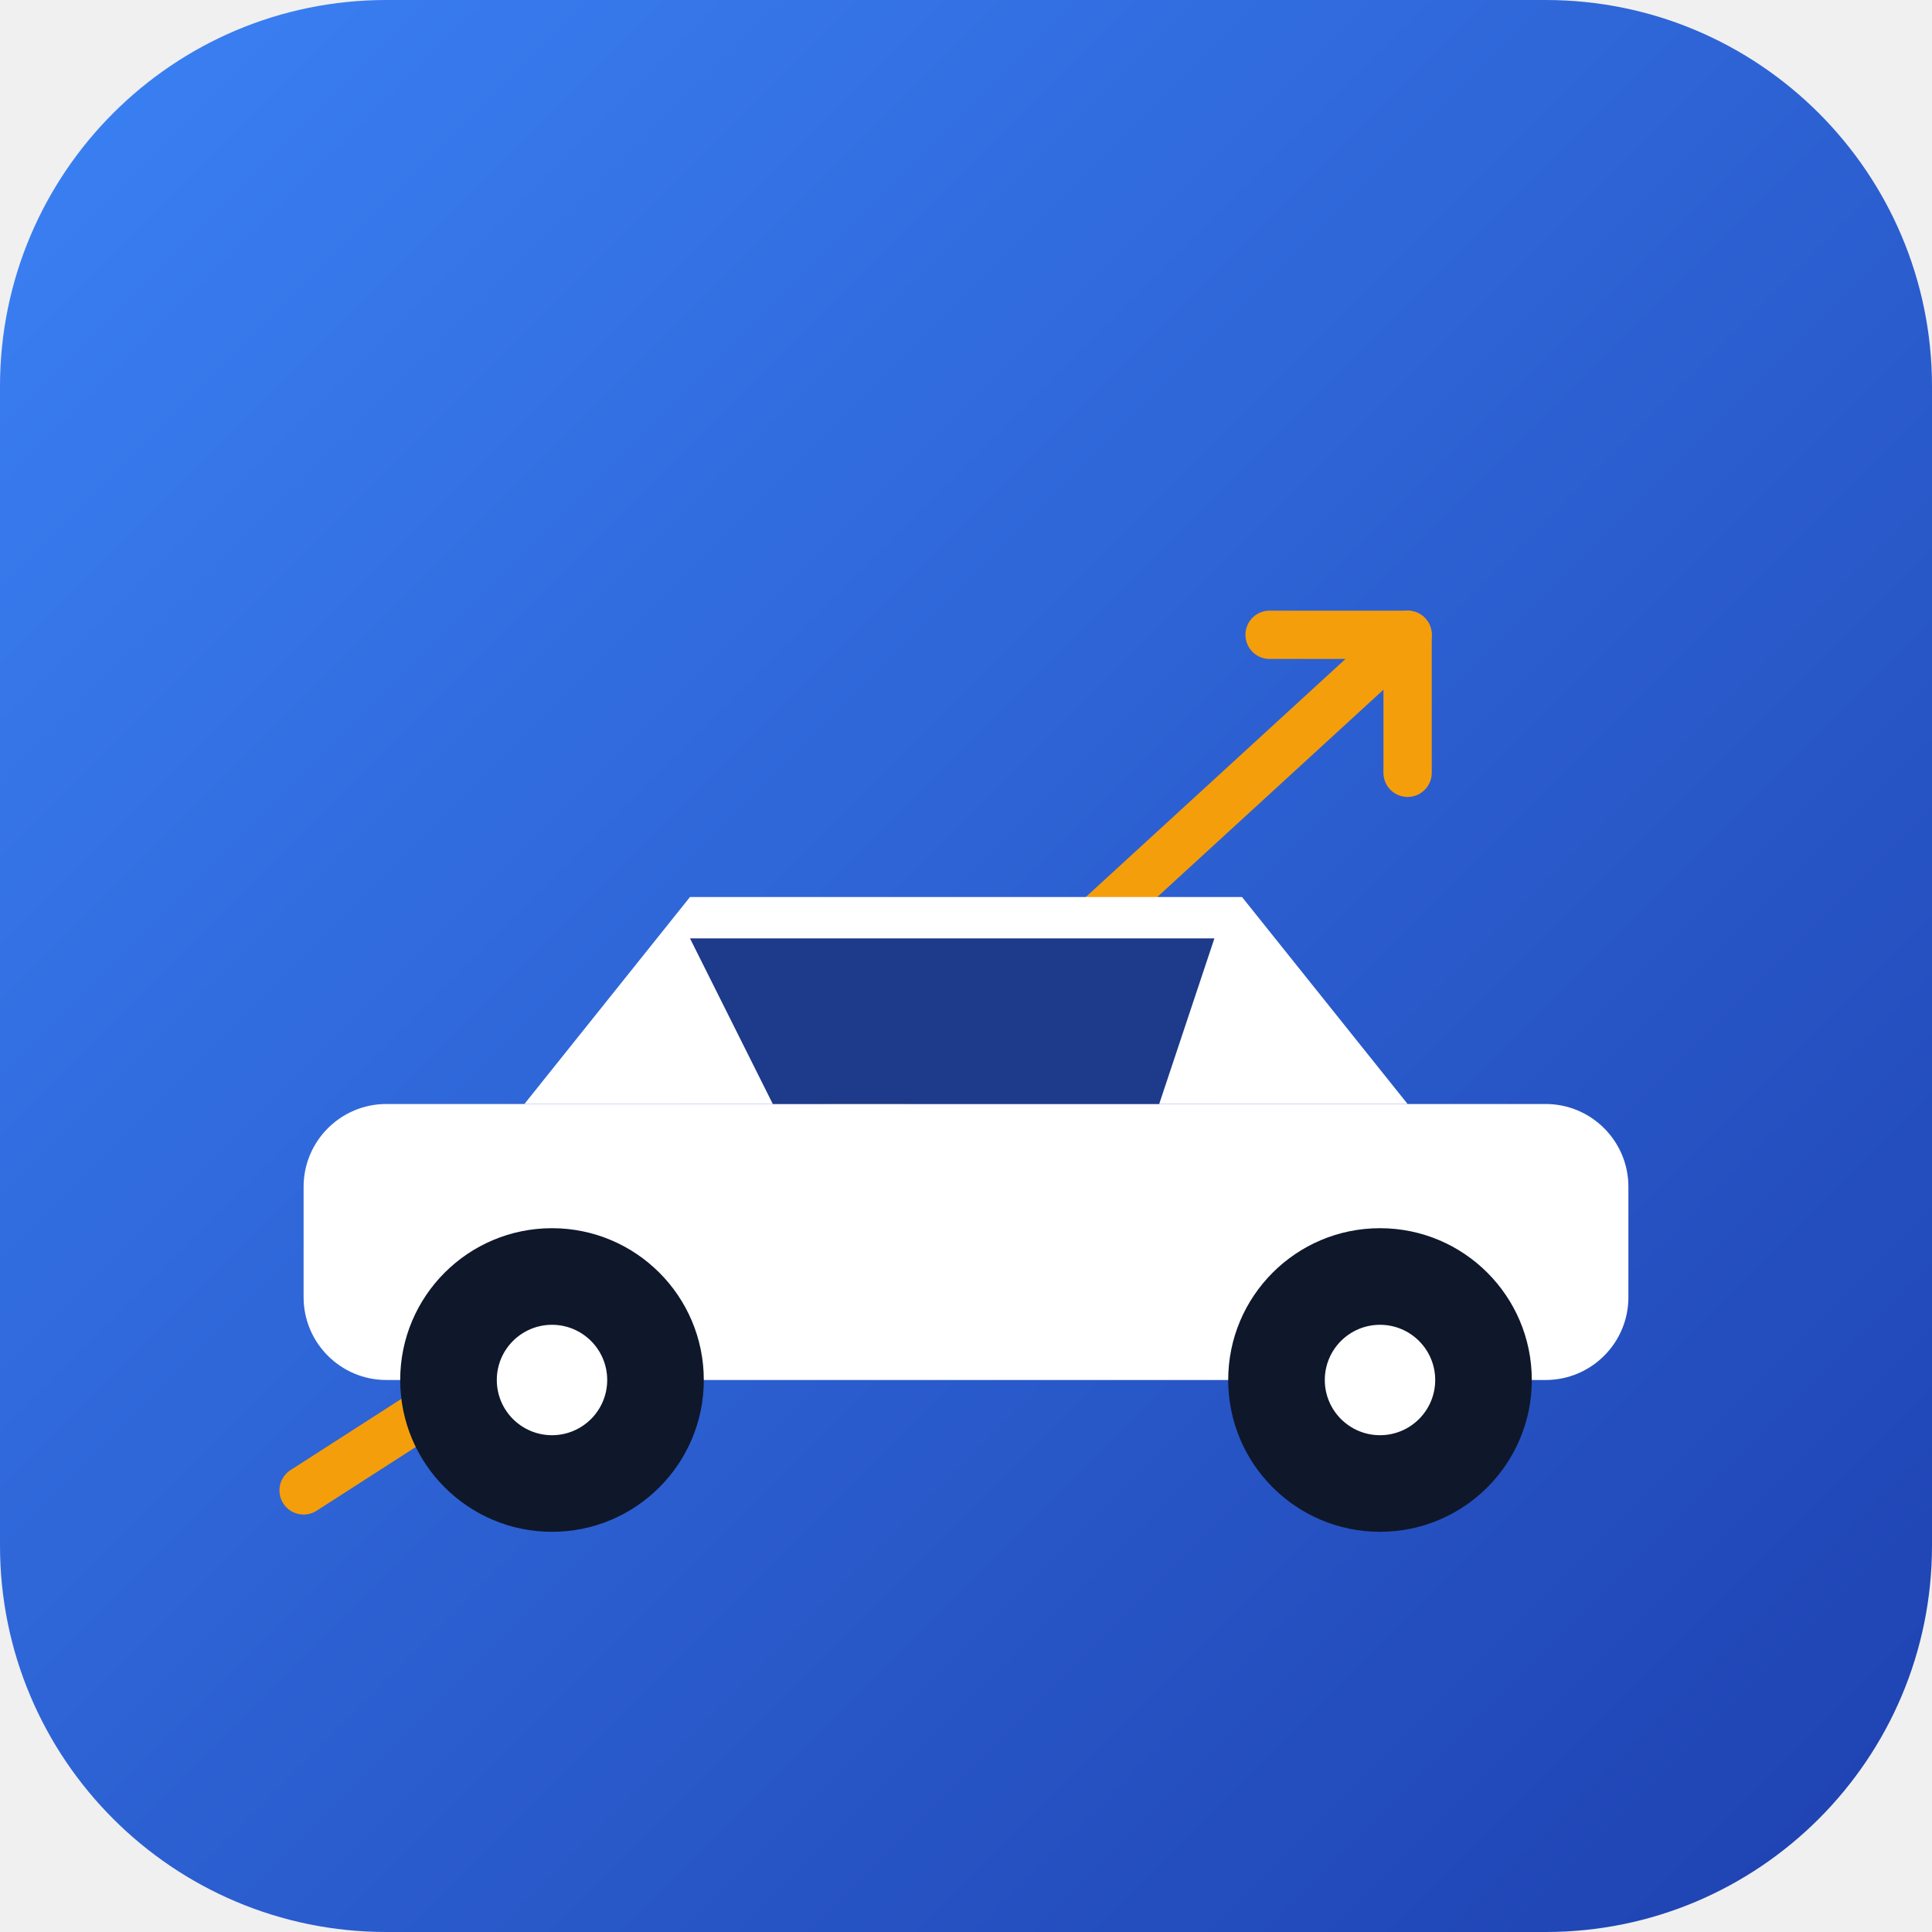
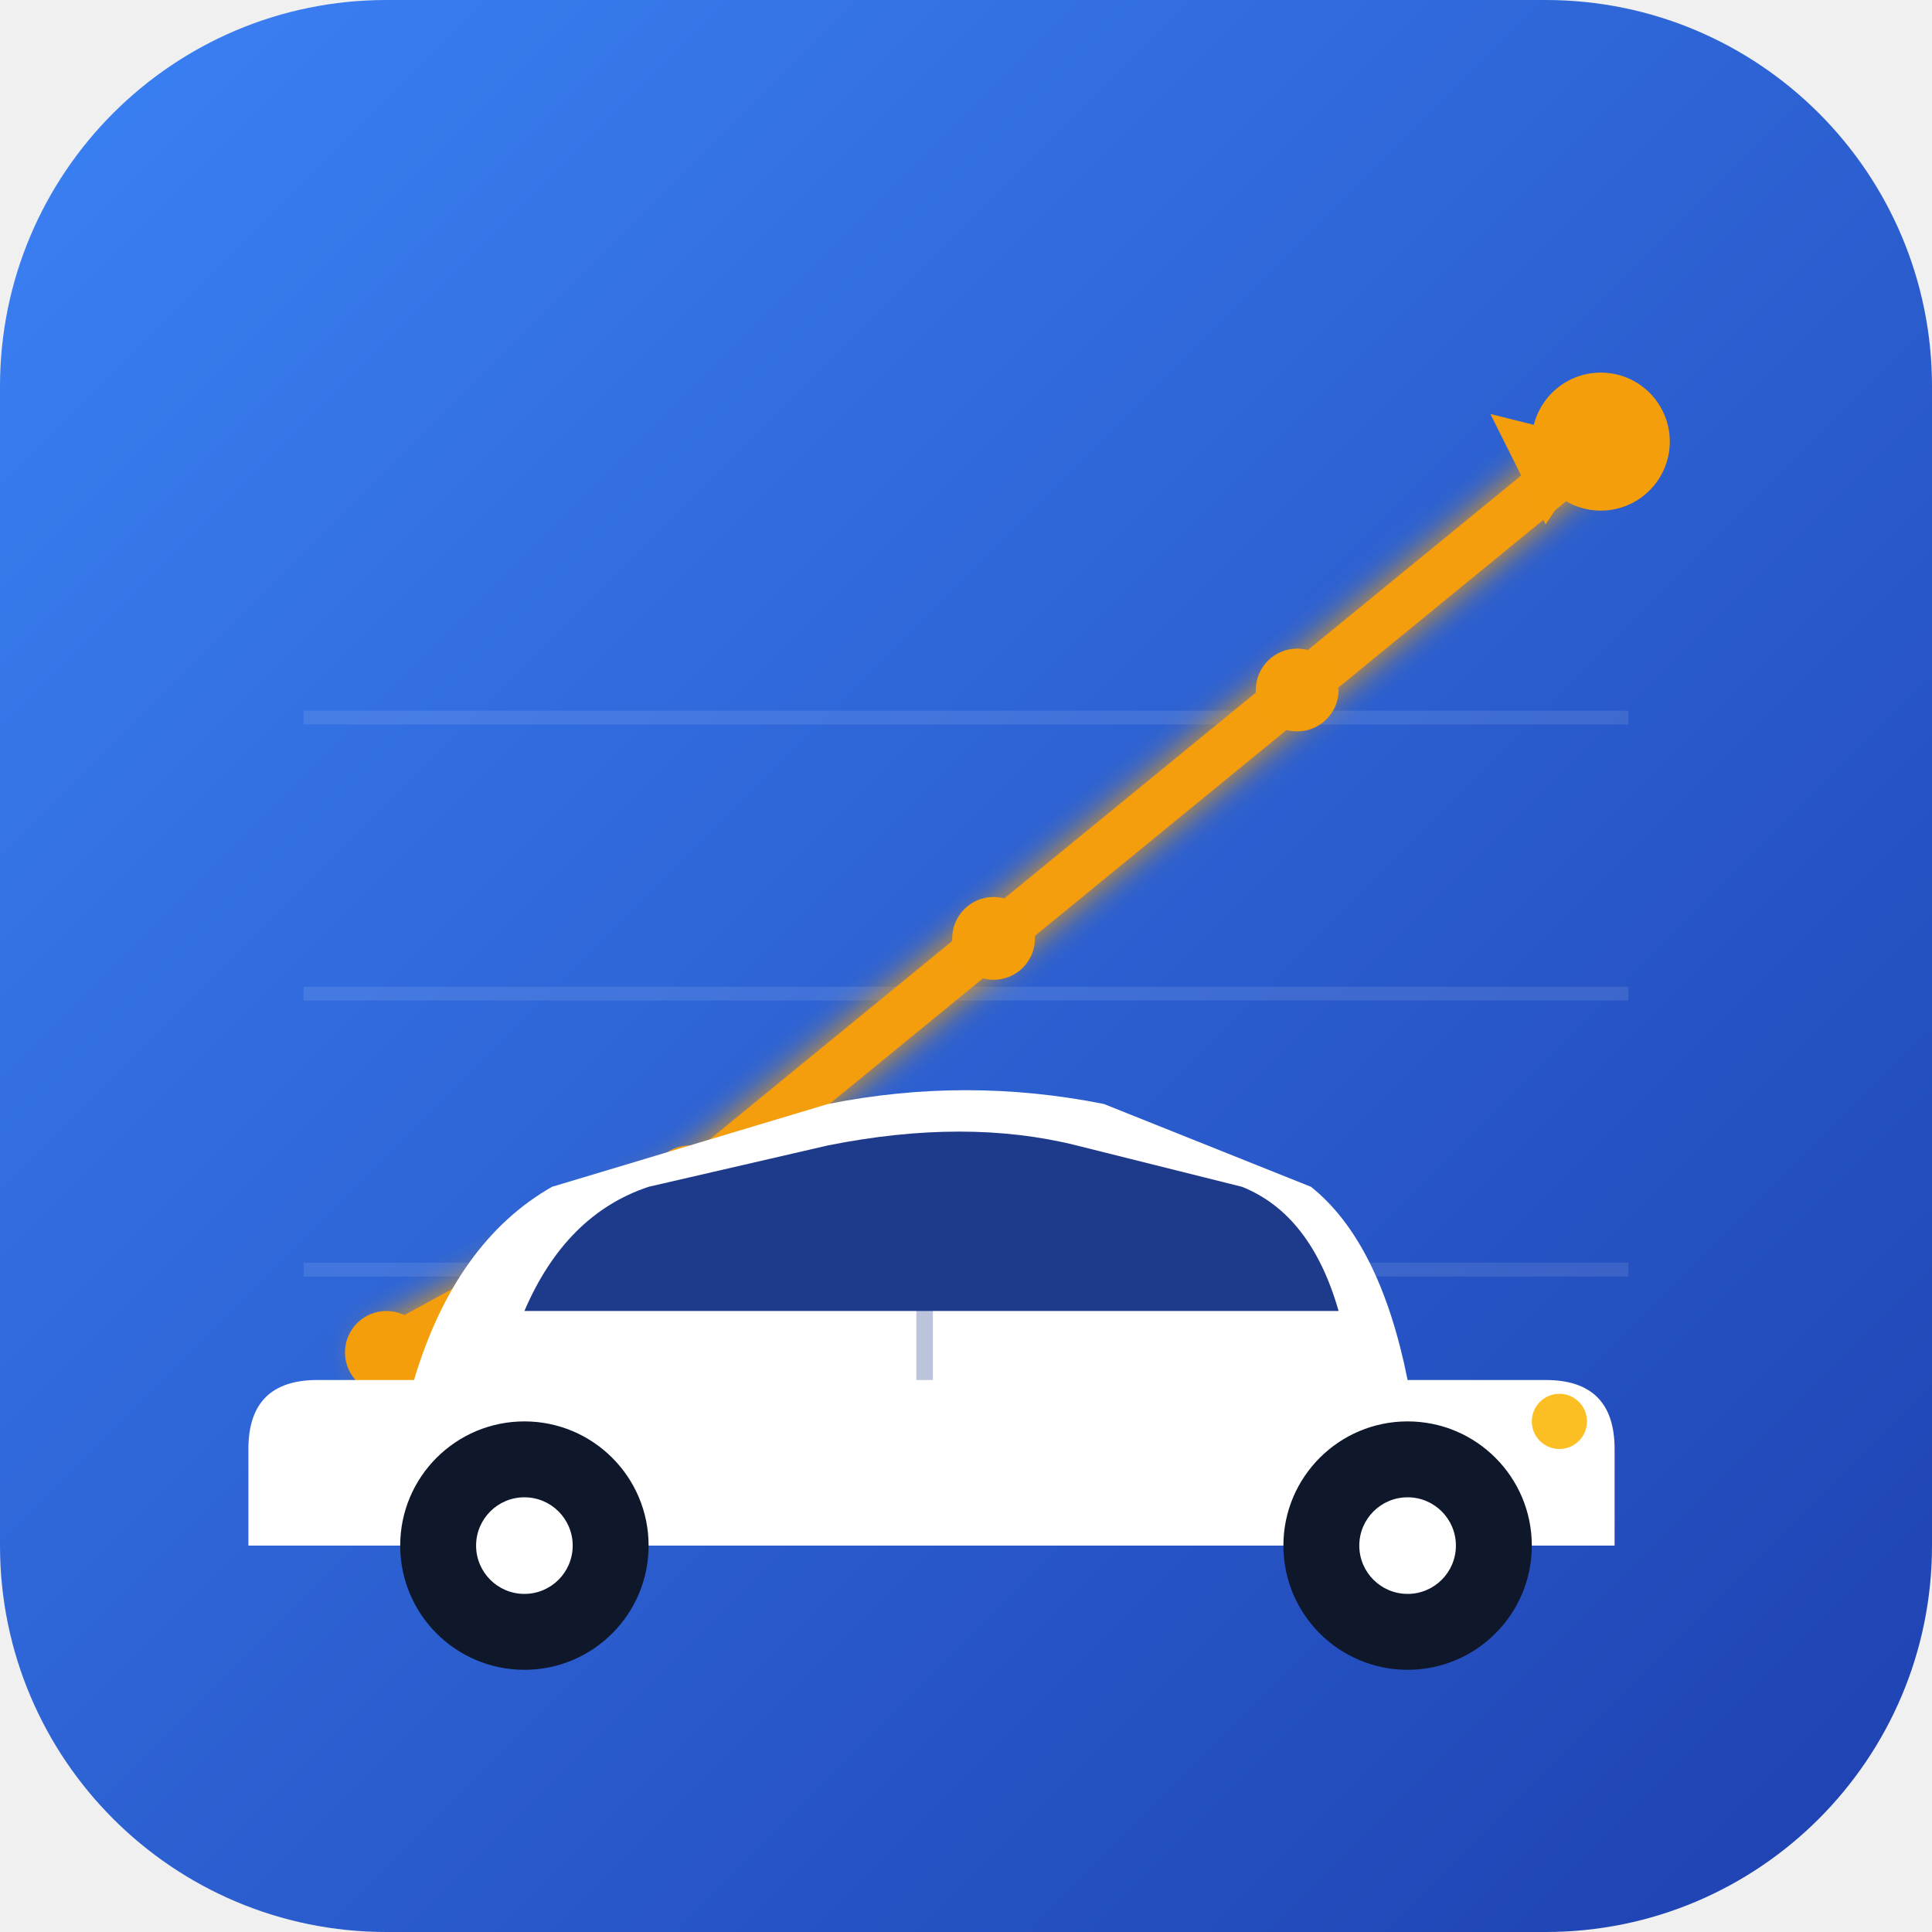
<svg xmlns="http://www.w3.org/2000/svg" width="140" height="140" viewBox="0 0 140 140">
  <defs>
    <linearGradient id="bgC" x1="0" y1="0" x2="1" y2="1">
      <stop offset="0%" stop-color="#3b82f6" />
      <stop offset="100%" stop-color="#1e40af" />
    </linearGradient>
+     <filter id="lineGlow" x="-20%" y="-20%" width="140%" height="140%">
+       <feGaussianBlur stdDeviation="1.2" result="blur" />
+       <feMerge>
+         <feMergeNode in="blur" />
+         <feMergeNode in="SourceGraphic" />
+       </feMerge>
+     </filter>
  </defs>
  <rect width="140" height="140" rx="28" fill="url(#bgC)" />
-   <polyline points="22,108 50,90 78,68 102,46" fill="none" stroke="#f59e0b" stroke-width="3.5" stroke-linecap="round" stroke-linejoin="round" />
-   <polyline points="92,46 102,46 102,56" fill="none" stroke="#f59e0b" stroke-width="3.5" stroke-linecap="round" stroke-linejoin="round" />
-   <rect x="22" y="80" width="96" height="20" rx="6" fill="white" />
-   <path d="M 38 80 L 50 65 L 90 65 L 102 80 Z" fill="white" />
-   <path d="M 50 68 L 56 80 L 84 80 L 88 68 Z" fill="#1e3a8a" />
-   <circle cx="40" cy="100" r="11" fill="#0f172a" />
-   <circle cx="100" cy="100" r="11" fill="#0f172a" />
-   <circle cx="40" cy="100" r="4" fill="white" />
-   <circle cx="100" cy="100" r="4" fill="white" />
+   <line x1="22" y1="92" x2="118" y2="92" stroke="rgba(255,255,255,0.1)" stroke-width="1" />
+   <line x1="22" y1="72" x2="118" y2="72" stroke="rgba(255,255,255,0.1)" stroke-width="1" />
+   <line x1="22" y1="52" x2="118" y2="52" stroke="rgba(255,255,255,0.1)" stroke-width="1" />
+   <polyline points="28,98 50,86 72,68 94,50 116,32" fill="none" stroke="#f59e0b" stroke-width="3.5" stroke-linecap="round" stroke-linejoin="round" filter="url(#lineGlow)" />
+   <circle cx="28" cy="98" r="3" fill="#f59e0b" />
+   <circle cx="50" cy="86" r="3" fill="#f59e0b" />
+   <circle cx="72" cy="68" r="3" fill="#f59e0b" />
+   <circle cx="94" cy="50" r="3" fill="#f59e0b" />
+   <polygon points="116,32 108,30 112,38" fill="#f59e0b" />
+   <circle cx="116" cy="32" r="5" fill="#f59e0b" />
+   <path d="M 18 112            L 18 105            Q 18 100 23 100            L 30 100            Q 33 90 40 86            L 60 80            Q 70 78 80 80            L 95 86            Q 100 90 102 100            L 112 100            Q 117 100 117 105            L 117 112            Z" fill="white" />
+   <path d="M 38 95            Q 41 88 47 86            L 60 83            Q 70 81 78 83            L 90 86            Q 95 88 97 95            Z" fill="#1e3a8a" />
+   <line x1="67" y1="85" x2="67" y2="100" stroke="rgba(30,58,138,0.3)" stroke-width="1.2" />
+   <circle cx="38" cy="112" r="9" fill="#0f172a" />
+   <circle cx="38" cy="112" r="3.5" fill="white" />
+   <circle cx="102" cy="112" r="9" fill="#0f172a" />
+   <circle cx="102" cy="112" r="3.5" fill="white" />
+   <circle cx="113" cy="103" r="2" fill="#fbbf24" />
</svg>
